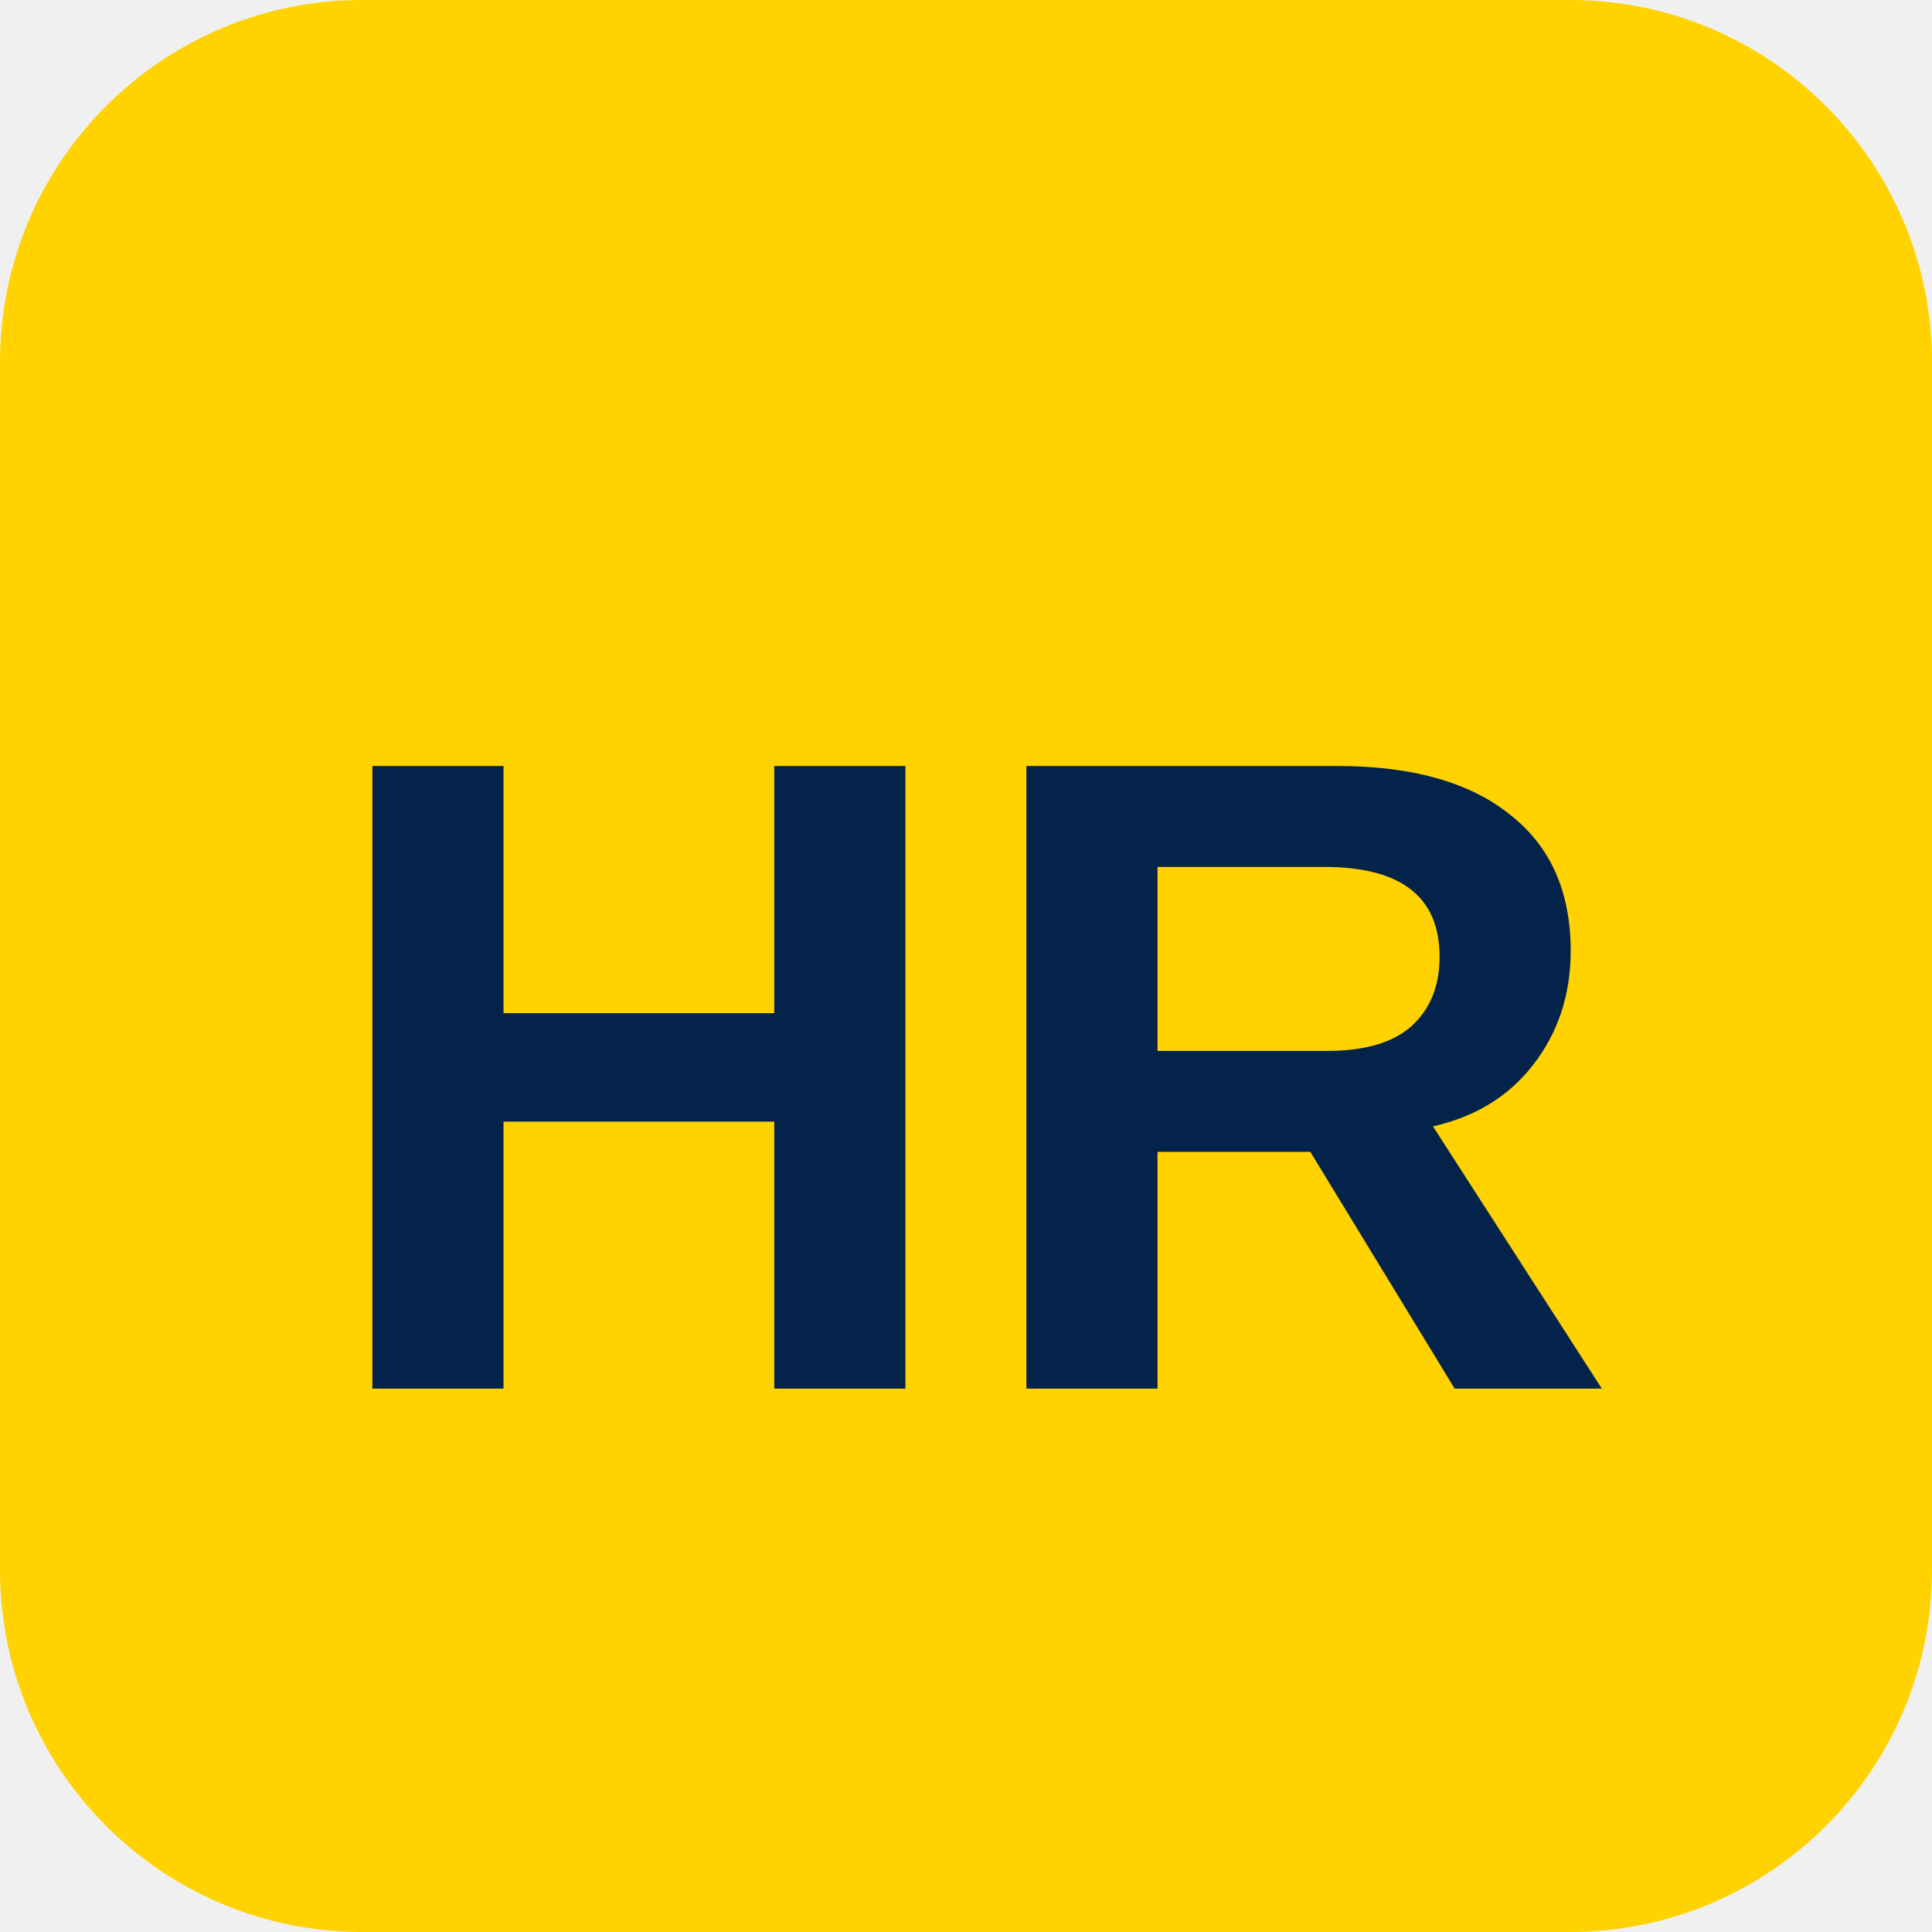
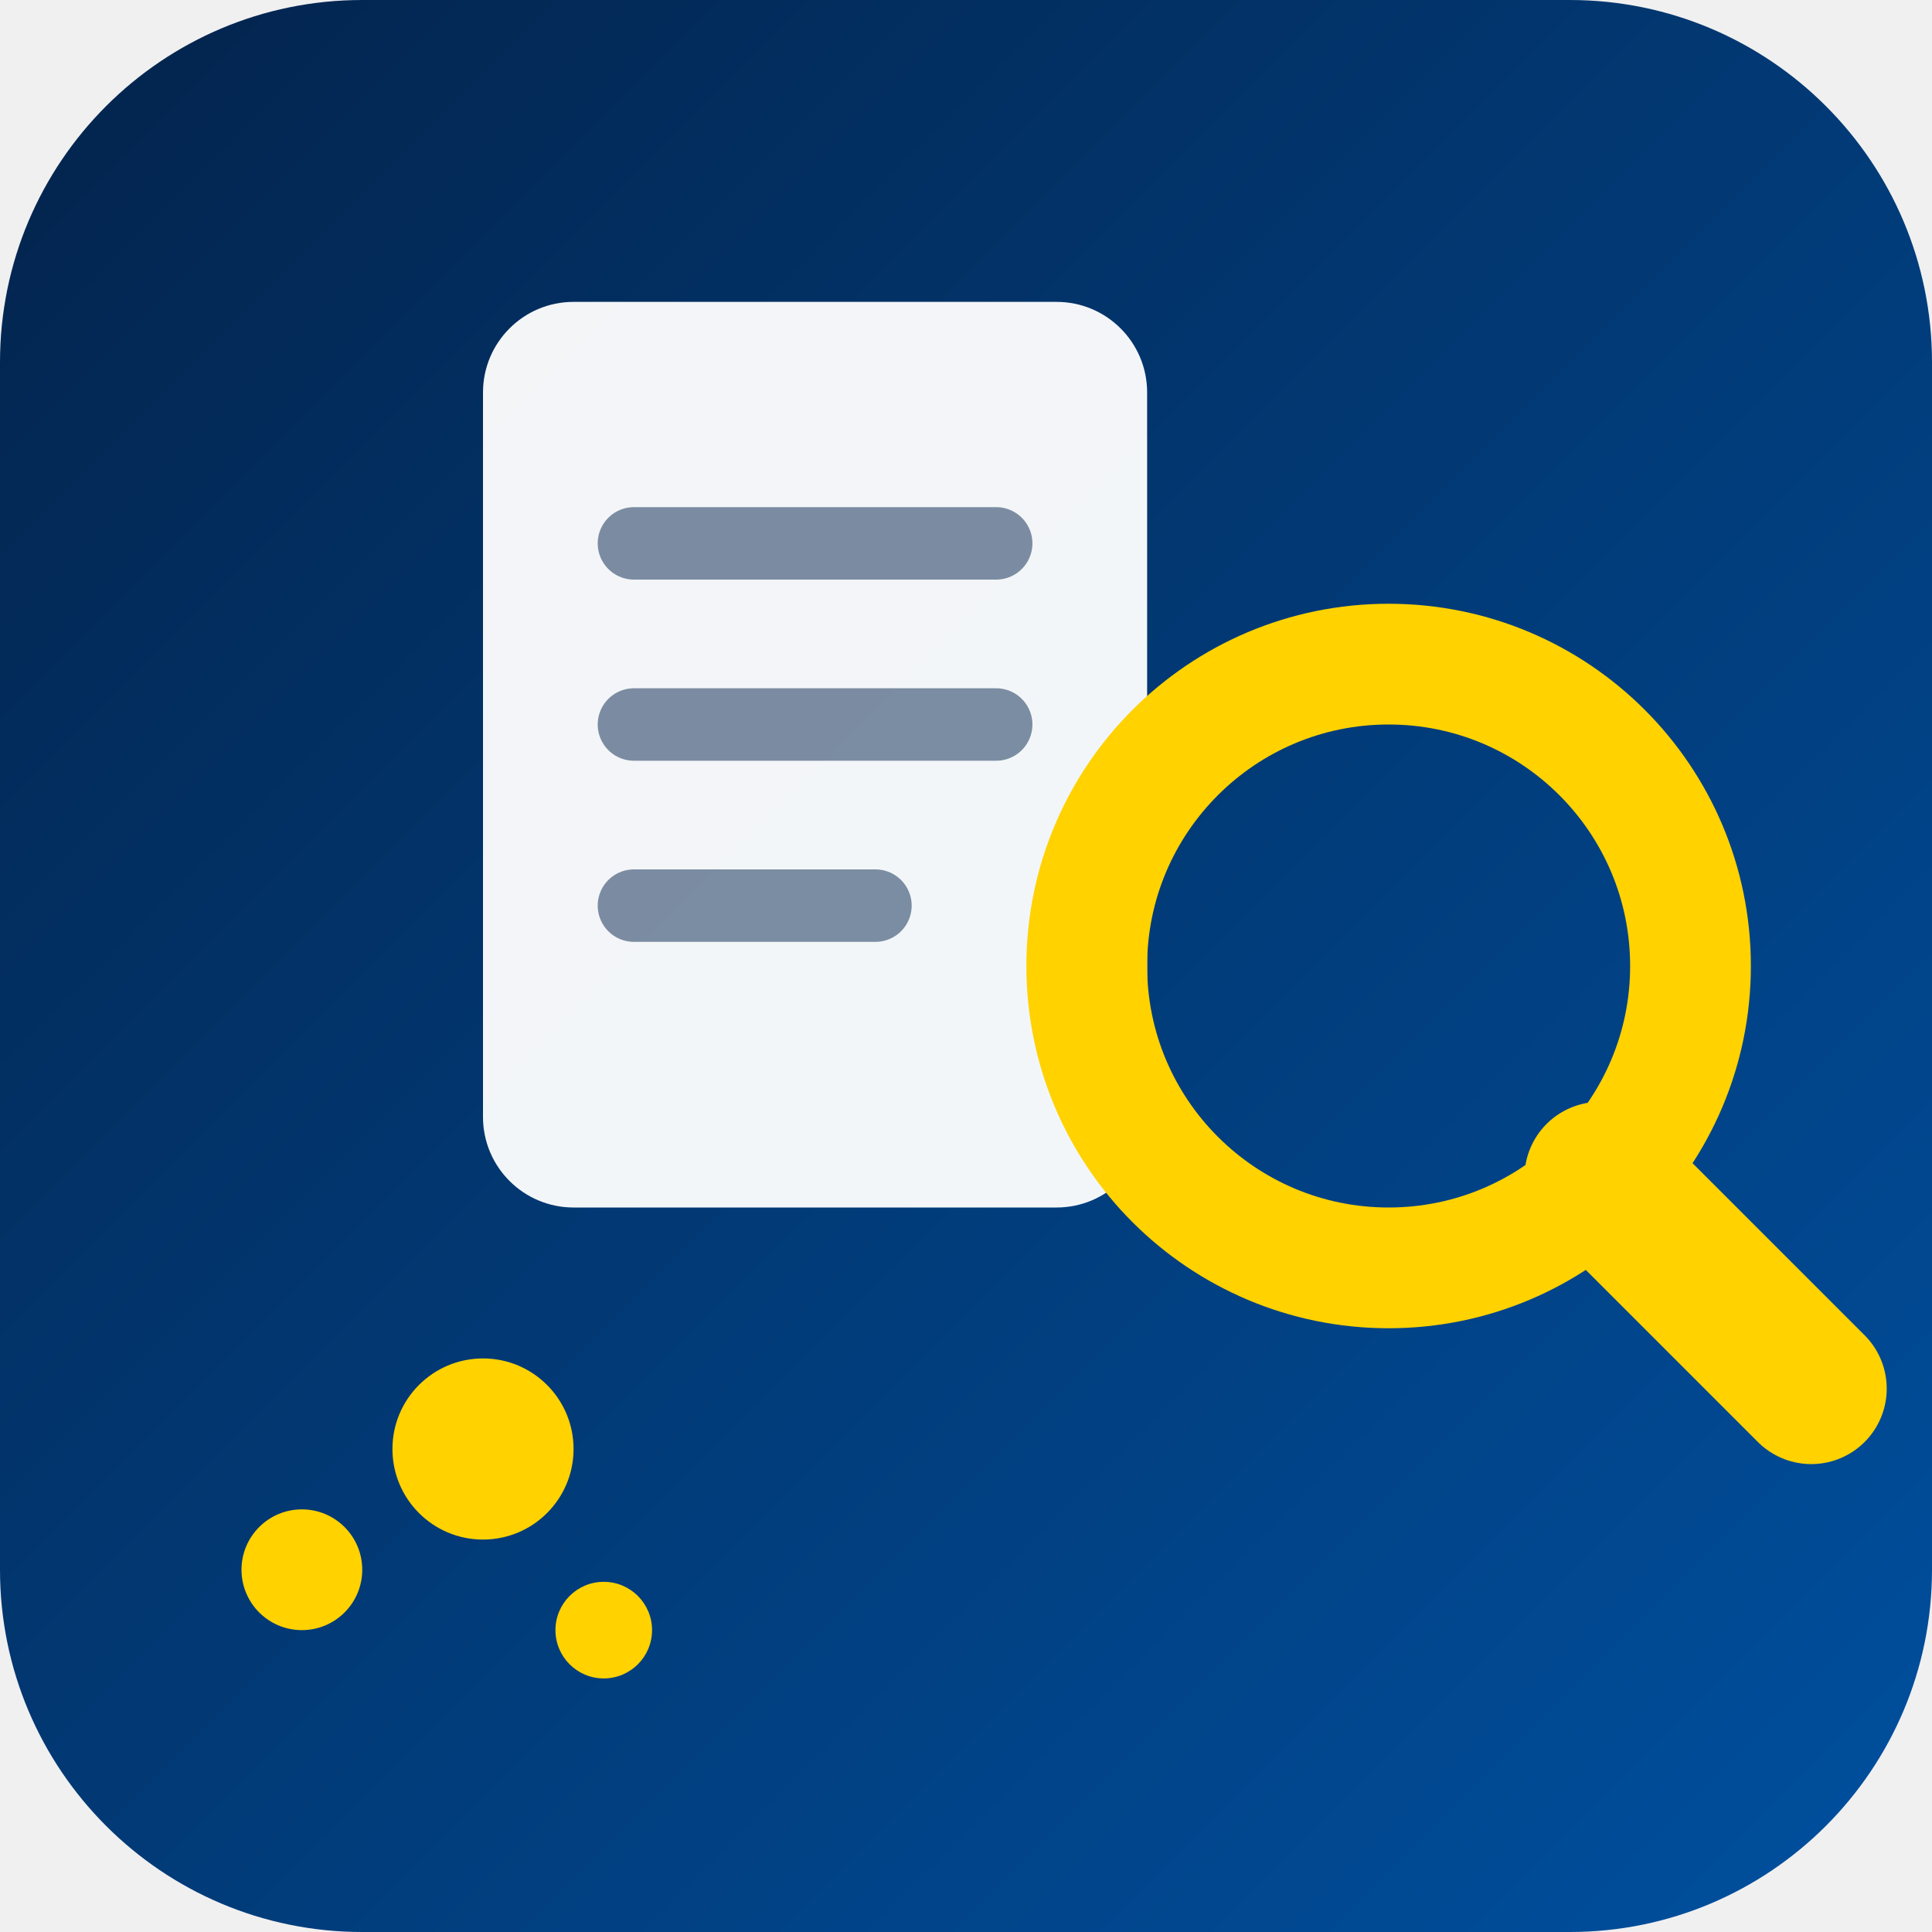
<svg xmlns="http://www.w3.org/2000/svg" viewBox="0 0 32 32" width="32" height="32">
-   <rect width="32" height="32" rx="6" fill="#ffd200" />
-   <text x="16" y="23" text-anchor="middle" font-family="Arial, sans-serif" font-size="15" font-weight="900" fill="#03234B" letter-spacing="0">HR</text>
+   <defs>
+     <linearGradient id="bg" x1="0" y1="0" x2="1" y2="1">
+       <stop offset="0%" stop-color="#03234B" />
+       <stop offset="100%" stop-color="#0050A0" />
+     </linearGradient>
+   </defs>
+   <rect width="32" height="32" rx="6" fill="url(#bg)" />
+   <rect x="8" y="5" width="11" height="15" rx="1.5" fill="#fff" opacity="0.95" />
+   <line x1="10.5" y1="9" x2="16.5" y2="9" stroke="#03234B" stroke-width="1.2" stroke-linecap="round" opacity="0.5" />
+   <line x1="10.5" y1="12" x2="16.5" y2="12" stroke="#03234B" stroke-width="1.2" stroke-linecap="round" opacity="0.5" />
+   <line x1="10.5" y1="15" x2="14.5" y2="15" stroke="#03234B" stroke-width="1.2" stroke-linecap="round" opacity="0.5" />
+   <circle cx="23" cy="16" r="5" fill="none" stroke="#ffd200" stroke-width="2" />
+   <line x1="26.5" y1="19.5" x2="30" y2="23" stroke="#ffd200" stroke-width="2.5" stroke-linecap="round" />
+   <circle cx="8" cy="24" r="1.5" fill="#ffd200" />
+   <circle cx="5" cy="26" r="1" fill="#ffd200" />
+   <circle cx="10" cy="27" r="0.8" fill="#ffd200" />
</svg>
